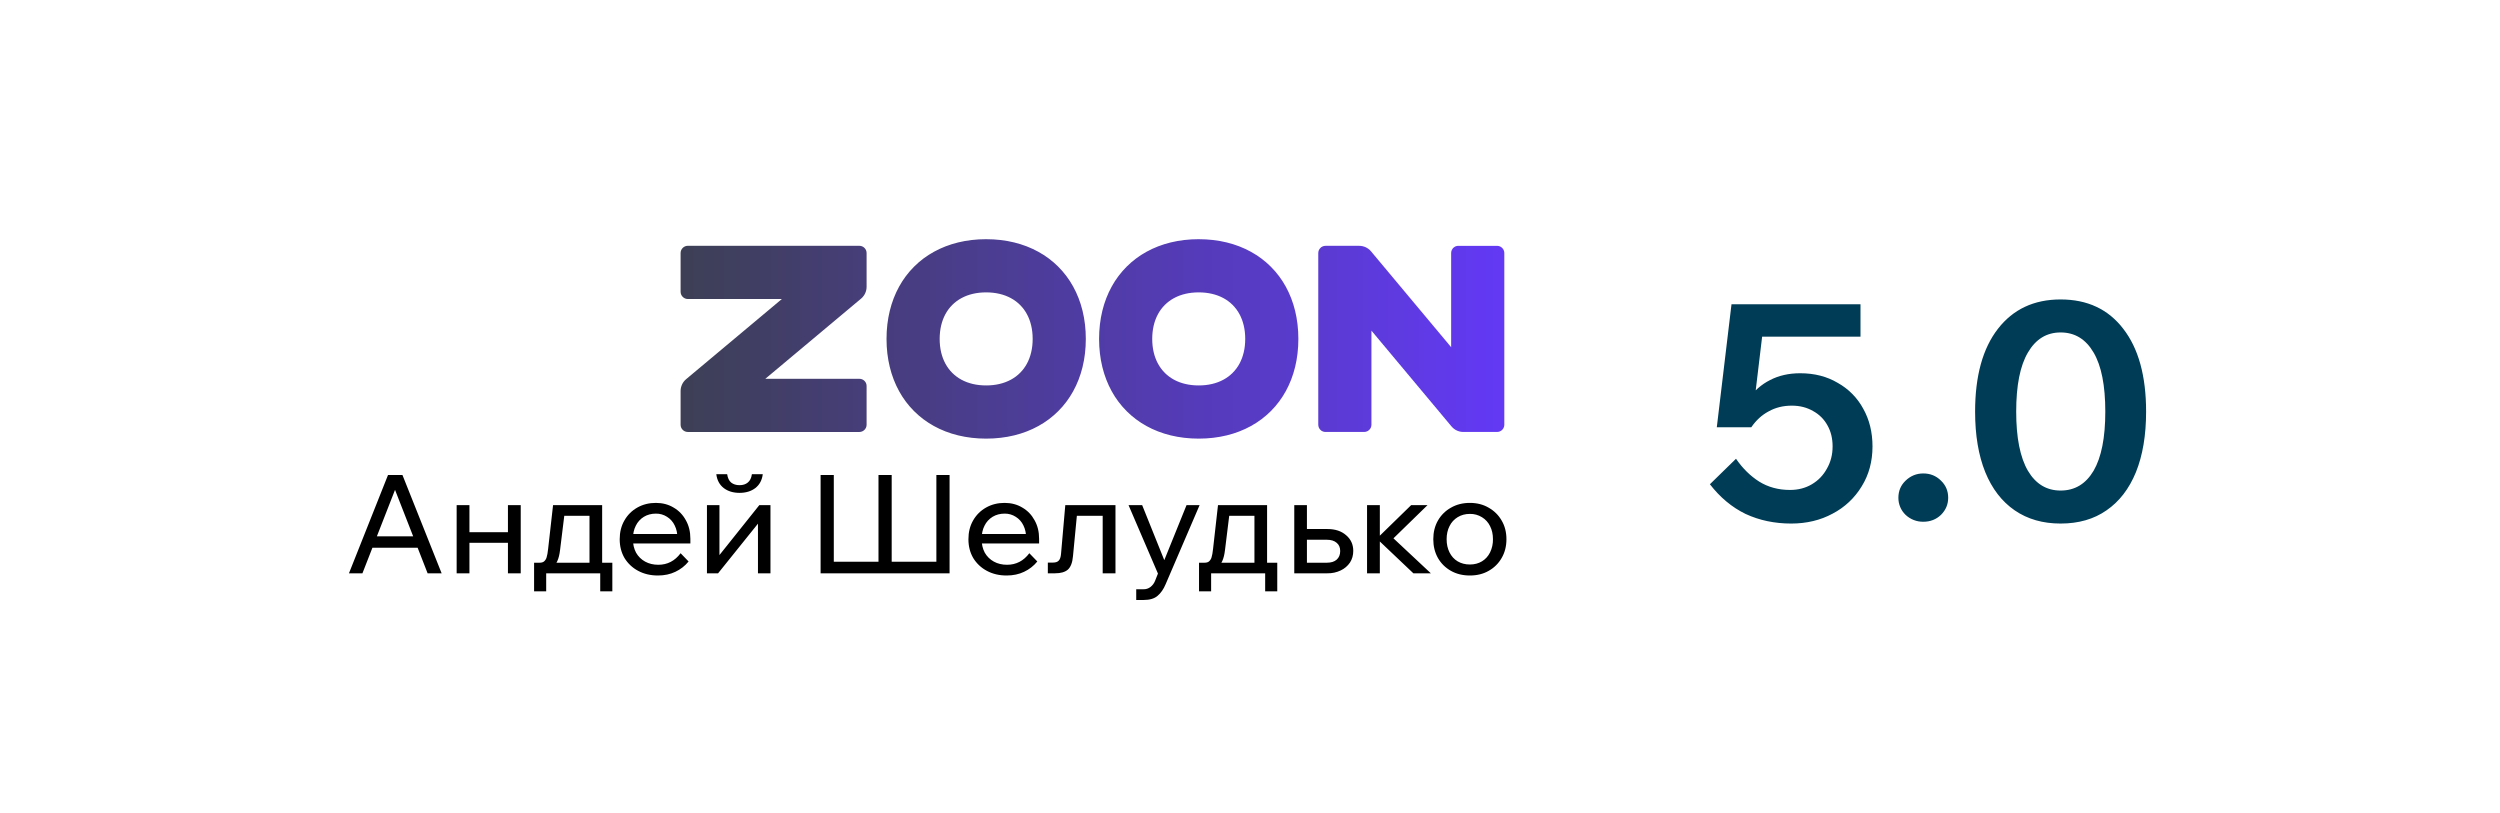
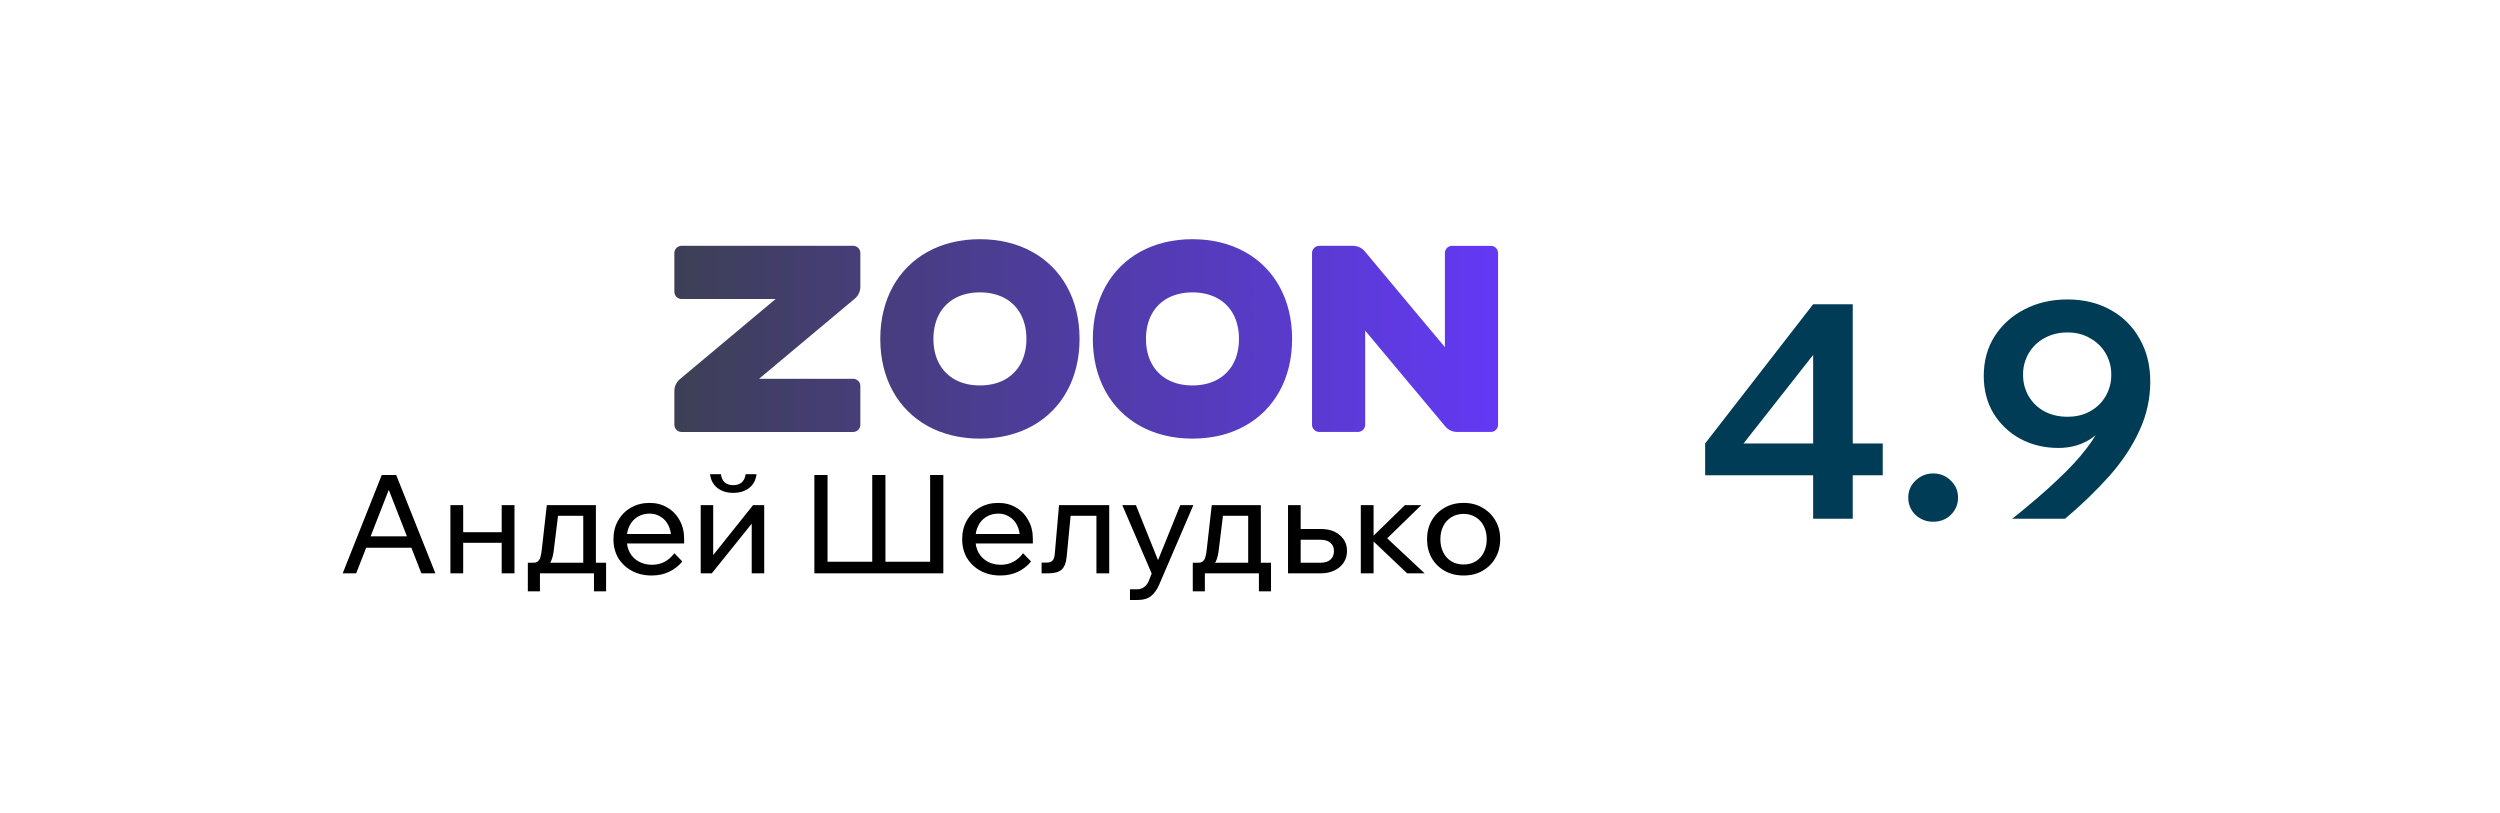
<svg xmlns="http://www.w3.org/2000/svg" width="200" height="65" fill="none">
-   <path d="M55.027 19.664h13.722c.32 0 .579.26.579.579v2.7c0 .36-.156.7-.428.936l-7.673 6.424h7.522c.32 0 .579.255.579.575v3.1c0 .32-.26.58-.579.58H55.027a.579.579 0 0 1-.579-.58v-2.696c0-.36.156-.7.428-.936l7.673-6.424h-7.522a.584.584 0 0 1-.579-.585v-3.094c0-.32.26-.58.579-.58Zm23.866-.528c1.587 0 3.001.357 4.182 1.01a7.032 7.032 0 0 1 2.78 2.781c.653 1.182 1.01 2.598 1.01 4.186s-.357 3.003-1.01 4.185a7.031 7.031 0 0 1-2.78 2.782c-1.18.653-2.595 1.01-4.182 1.01-1.586 0-3.001-.357-4.182-1.01a7.032 7.032 0 0 1-2.78-2.782c-.652-1.182-1.009-2.597-1.009-4.185 0-1.588.357-3.004 1.009-4.186a7.033 7.033 0 0 1 2.78-2.782c1.181-.652 2.596-1.01 4.182-1.01Zm0 4.254c-.759 0-1.425.16-1.976.459a3.145 3.145 0 0 0-1.285 1.286c-.298.551-.459 1.218-.459 1.978s.16 1.426.459 1.977c.298.552.734.988 1.285 1.287.55.298 1.217.458 1.976.458.76 0 1.425-.16 1.977-.459a3.145 3.145 0 0 0 1.285-1.286c.298-.551.458-1.218.458-1.977 0-.76-.16-1.427-.458-1.978a3.145 3.145 0 0 0-1.285-1.286c-.552-.298-1.218-.459-1.977-.459Zm17.005-4.254c1.587 0 3.002.357 4.182 1.01a7.034 7.034 0 0 1 2.781 2.781c.652 1.182 1.008 2.598 1.008 4.186s-.356 3.003-1.008 4.185a7.033 7.033 0 0 1-2.781 2.782c-1.18.653-2.595 1.01-4.182 1.01-1.586 0-3-.357-4.182-1.01a7.032 7.032 0 0 1-2.78-2.782c-.652-1.182-1.009-2.597-1.009-4.185 0-1.588.357-3.004 1.009-4.186a7.033 7.033 0 0 1 2.78-2.782c1.181-.652 2.596-1.01 4.182-1.01Zm0 4.254c-.759 0-1.425.16-1.976.459a3.146 3.146 0 0 0-1.285 1.286c-.298.551-.459 1.218-.459 1.978s.16 1.426.459 1.977c.298.552.734.988 1.285 1.287.551.298 1.217.458 1.976.458.76 0 1.426-.16 1.977-.459a3.145 3.145 0 0 0 1.285-1.286c.298-.551.458-1.218.458-1.977 0-.76-.16-1.427-.458-1.978a3.145 3.145 0 0 0-1.285-1.286c-.551-.298-1.218-.459-1.977-.459Zm24.447-3.145v13.733c0 .32-.259.579-.579.579h-2.696c-.36 0-.7-.156-.936-.428l-6.419-7.678v7.527c0 .32-.265.579-.585.579h-3.089a.579.579 0 0 1-.579-.58V20.246c0-.32.259-.58.579-.58h2.696c.36 0 .7.157.935.429l6.42 7.68v-7.53c0-.319.254-.578.574-.578h3.1c.32 0 .579.259.579.579Z" fill="url(#a)" />
-   <path d="M33.791 43.818h-4.4v-.913h4.4v.913Zm1.54 2.046h-1.122l-2.805-7.183h.396l-2.805 7.183h-1.078L31.041 38h1.155l3.135 7.865Zm5.304 0v-5.456h1.023v5.456h-1.023Zm-4.103 0v-5.456h1.023v5.456h-1.023Zm.495-2.442v-.847h4.18v.847h-4.18Zm5.942 2.068v-.473h.198c.154 0 .271-.033.352-.099a.66.66 0 0 0 .21-.33c.05-.161.09-.385.12-.67l.396-3.51h3.927v4.95H47.16v-4.763l.715.671H44.41l.814-.67-.418 3.398c-.044.374-.117.671-.22.891a.913.913 0 0 1-.429.462c-.19.096-.45.143-.78.143h-.408Zm-.242 1.815v-2.288h6.26v2.288h-.969v-2.09l.638.65H43.31l.385-.65v2.09h-.968Zm11.722-3.047.638.66a2.992 2.992 0 0 1-1.056.825c-.41.198-.876.297-1.397.297-.594 0-1.122-.124-1.584-.374a2.816 2.816 0 0 1-1.089-1.023c-.257-.44-.385-.942-.385-1.507 0-.564.125-1.063.374-1.496.25-.44.594-.784 1.034-1.034.44-.25.935-.374 1.485-.374.535 0 1.008.125 1.42.374.417.242.743.58.978 1.012.242.426.363.92.363 1.485v.066h-1.034v-.099c0-.396-.073-.74-.22-1.034a1.623 1.623 0 0 0-.616-.693 1.585 1.585 0 0 0-.89-.253c-.36 0-.68.085-.958.253a1.705 1.705 0 0 0-.649.715c-.154.3-.23.657-.23 1.067 0 .41.083.774.252 1.09.176.307.418.546.726.714.308.169.66.253 1.056.253.726 0 1.32-.308 1.782-.924Zm.781-.78h-4.895v-.76h4.72l.175.385v.374Zm1.326 2.386v-5.456h1v4.114l-.076-.022 3.267-4.092h.89v5.456h-1V41.75l.088.033-3.278 4.081h-.891Zm2.607-6.435c-.506 0-.928-.128-1.265-.385-.338-.264-.536-.634-.594-1.11h.869c.044.307.15.53.319.67.176.14.4.21.67.21.272 0 .492-.07.66-.21.177-.14.287-.363.33-.67h.87c-.059.476-.257.846-.594 1.11-.338.257-.76.385-1.265.385Zm6.485 6.435V38h1.056v7.645l-.594-.704h4.587l-.418.704V38h1.056v7.645l-.418-.704h4.587l-.594.704V38h1.056v7.865H65.648Zm16.699-1.606.638.66a2.992 2.992 0 0 1-1.056.825c-.411.198-.877.297-1.398.297-.594 0-1.122-.124-1.584-.374a2.816 2.816 0 0 1-1.088-1.023c-.257-.44-.385-.942-.385-1.507 0-.564.124-1.063.373-1.496.25-.44.595-.784 1.035-1.034.44-.25.934-.374 1.484-.374.536 0 1.009.125 1.42.374.418.242.744.58.978 1.012.243.426.364.92.364 1.485v.066h-1.034v-.099c0-.396-.074-.74-.22-1.034a1.623 1.623 0 0 0-.617-.693 1.585 1.585 0 0 0-.89-.253c-.36 0-.679.085-.958.253a1.705 1.705 0 0 0-.649.715c-.154.3-.23.657-.23 1.067 0 .41.084.774.252 1.09.177.307.419.546.727.714.308.169.66.253 1.055.253.727 0 1.32-.308 1.783-.924Zm.78-.78h-4.894v-.76h4.718l.177.385v.374Zm.7 2.386v-.858h.417c.206 0 .356-.051.451-.154.103-.102.165-.282.187-.539l.341-3.905h4.015v5.456h-1.023v-5.269l.726.671h-3.52l.792-.67-.374 3.893c-.044.514-.18.873-.407 1.078-.227.198-.568.297-1.023.297h-.583Zm11.097-5.456h1.045l-2.717 6.325c-.168.404-.385.715-.649.935-.256.22-.627.33-1.11.33h-.595v-.858h.572a.87.87 0 0 0 .561-.176 1.15 1.15 0 0 0 .374-.495l.231-.583-2.354-5.478h1.09l1.968 4.895h-.396l1.98-4.895Zm1.24 5.082v-.473h.198c.154 0 .272-.033.352-.099a.66.66 0 0 0 .21-.33c.05-.161.091-.385.12-.67l.396-3.51h3.927v4.95h-1.012v-4.763l.715.671h-3.465l.814-.67-.418 3.398c-.044.374-.117.671-.22.891a.913.913 0 0 1-.429.462c-.19.096-.45.143-.78.143h-.408Zm-.242 1.815v-2.288h6.259v2.288h-.968v-2.09l.638.65h-5.346l.385-.65v2.09h-.968Zm7.62-1.44v-5.457h1.012v5.302l-.671-.693h2.266c.337 0 .598-.08.781-.242.191-.168.286-.4.286-.693 0-.286-.095-.506-.286-.66-.183-.161-.444-.242-.781-.242h-2.101v-.858h2.145c.623 0 1.122.165 1.496.495.381.323.572.74.572 1.254 0 .352-.088.664-.264.935a1.827 1.827 0 0 1-.737.627 2.357 2.357 0 0 1-1.067.231h-2.651Zm9.529 0-2.981-2.828h.11l2.695-2.629h1.309l-2.926 2.85-.209-.573 3.399 3.18h-1.397Zm-3.707 0v-5.457h1.023v5.456h-1.023Zm8.225.175c-.572 0-1.078-.124-1.518-.374-.44-.25-.785-.59-1.034-1.023-.249-.44-.374-.942-.374-1.507 0-.564.125-1.063.374-1.496a2.714 2.714 0 0 1 1.034-1.023c.44-.256.946-.385 1.518-.385.572 0 1.074.129 1.507.385.44.25.785.59 1.034 1.023.257.433.385.932.385 1.496 0 .565-.128 1.067-.385 1.507a2.715 2.715 0 0 1-1.034 1.023c-.433.25-.935.374-1.507.374Zm0-.88c.367 0 .689-.084.968-.253.279-.168.495-.407.649-.715a2.33 2.33 0 0 0 .231-1.056c0-.396-.077-.744-.231-1.045a1.703 1.703 0 0 0-.649-.715 1.774 1.774 0 0 0-.968-.264c-.367 0-.693.088-.979.264a1.703 1.703 0 0 0-.649.715c-.154.3-.231.65-.231 1.045 0 .396.077.748.231 1.056.154.308.37.547.649.715.286.169.612.253.979.253Z" fill="#000" />
-   <path d="M138.88 36.7c.528.768 1.144 1.376 1.848 1.824.72.448 1.544.672 2.472.672.656 0 1.24-.152 1.752-.456.512-.304.912-.72 1.2-1.248.304-.528.456-1.12.456-1.776 0-.64-.136-1.2-.408-1.68a2.852 2.852 0 0 0-1.152-1.152c-.496-.288-1.064-.432-1.704-.432-.688 0-1.304.152-1.848.456-.544.288-1.008.712-1.392 1.272l-1.08-.072a5.602 5.602 0 0 1 .864-2.208 4.622 4.622 0 0 1 1.704-1.488c.704-.368 1.512-.552 2.424-.552 1.136 0 2.136.256 3 .768a5.167 5.167 0 0 1 2.04 2.064c.496.88.744 1.888.744 3.024 0 1.2-.288 2.264-.864 3.192a5.893 5.893 0 0 1-2.328 2.184c-.976.528-2.08.792-3.312.792-1.328 0-2.544-.256-3.648-.768-1.088-.528-2.04-1.32-2.856-2.376l2.088-2.04Zm9.96-9.768h-9.12l1.44-1.584-1.056 8.832h-2.76l1.176-9.84h10.32v2.592Zm7.015 12.888c0 .528-.192.984-.576 1.368-.384.368-.856.552-1.416.552a2.022 2.022 0 0 1-1.416-.552 1.869 1.869 0 0 1-.576-1.368c0-.544.192-1 .576-1.368.4-.384.872-.576 1.416-.576.56 0 1.032.192 1.416.576.384.368.576.824.576 1.368Zm8.993 2.064c-1.424 0-2.648-.352-3.672-1.056-1.024-.704-1.808-1.72-2.352-3.048-.544-1.344-.816-2.96-.816-4.848 0-2.848.608-5.056 1.824-6.624 1.216-1.568 2.888-2.352 5.016-2.352 2.144 0 3.816.784 5.016 2.352 1.216 1.568 1.824 3.776 1.824 6.624 0 1.888-.272 3.504-.816 4.848-.544 1.328-1.328 2.344-2.352 3.048-1.008.704-2.232 1.056-3.672 1.056Zm0-2.64c1.136 0 2.016-.528 2.64-1.584.624-1.072.936-2.648.936-4.728 0-2.096-.312-3.672-.936-4.728-.624-1.072-1.504-1.608-2.64-1.608-1.12 0-1.992.536-2.616 1.608-.624 1.056-.936 2.632-.936 4.728 0 2.08.312 3.656.936 4.728.624 1.056 1.496 1.584 2.616 1.584Z" fill="#003C56" />
+   <path d="M54.527 19.664h13.722c.32 0 .579.26.579.579v2.7c0 .36-.156.7-.428.936l-7.673 6.424h7.522c.32 0 .579.255.579.575v3.1c0 .32-.26.58-.579.58H54.527a.579.579 0 0 1-.579-.58v-2.696c0-.36.156-.7.428-.936l7.673-6.424h-7.522a.584.584 0 0 1-.579-.585v-3.094c0-.32.26-.58.579-.58Zm23.866-.528c1.587 0 3.001.357 4.182 1.01a7.032 7.032 0 0 1 2.78 2.781c.653 1.182 1.01 2.598 1.01 4.186s-.357 3.003-1.01 4.185a7.031 7.031 0 0 1-2.78 2.782c-1.18.653-2.595 1.01-4.182 1.01-1.586 0-3.001-.357-4.182-1.01a7.032 7.032 0 0 1-2.78-2.782c-.652-1.182-1.009-2.597-1.009-4.185 0-1.588.357-3.004 1.009-4.186a7.033 7.033 0 0 1 2.78-2.782c1.181-.652 2.596-1.01 4.182-1.01Zm0 4.254c-.759 0-1.425.16-1.976.459a3.145 3.145 0 0 0-1.285 1.286c-.298.551-.459 1.218-.459 1.978s.16 1.426.459 1.977c.298.552.734.988 1.285 1.287.55.298 1.217.458 1.976.458.76 0 1.425-.16 1.977-.459a3.145 3.145 0 0 0 1.285-1.286c.298-.551.458-1.218.458-1.977 0-.76-.16-1.427-.458-1.978a3.145 3.145 0 0 0-1.285-1.286c-.552-.298-1.218-.459-1.977-.459Zm17.005-4.254c1.587 0 3.002.357 4.183 1.01a7.036 7.036 0 0 1 2.78 2.781c.652 1.182 1.008 2.598 1.008 4.186s-.356 3.003-1.008 4.185a7.035 7.035 0 0 1-2.78 2.782c-1.181.653-2.596 1.01-4.183 1.01-1.586 0-3-.357-4.182-1.01a7.032 7.032 0 0 1-2.78-2.782c-.652-1.182-1.009-2.597-1.009-4.185 0-1.588.357-3.004 1.009-4.186a7.033 7.033 0 0 1 2.78-2.782c1.181-.652 2.596-1.01 4.182-1.01Zm0 4.254c-.759 0-1.425.16-1.976.459a3.146 3.146 0 0 0-1.285 1.286c-.298.551-.459 1.218-.459 1.978s.16 1.426.459 1.977c.298.552.734.988 1.285 1.287.551.298 1.217.458 1.976.458.76 0 1.426-.16 1.977-.459a3.145 3.145 0 0 0 1.285-1.286c.298-.551.458-1.218.458-1.977 0-.76-.16-1.427-.458-1.978a3.145 3.145 0 0 0-1.285-1.286c-.551-.298-1.218-.459-1.977-.459Zm24.447-3.145v13.733c0 .32-.259.579-.579.579h-2.696c-.36 0-.7-.156-.936-.428l-6.419-7.678v7.527c0 .32-.265.579-.585.579h-3.089a.579.579 0 0 1-.579-.58V20.246c0-.32.259-.58.579-.58h2.696c.36 0 .7.157.935.429l6.42 7.68v-7.53c0-.319.254-.578.574-.578h3.1c.32 0 .579.259.579.579Z" fill="url(#a)" />
+   <path d="M33.291 43.818h-4.4v-.913h4.4v.913Zm1.54 2.046h-1.122l-2.805-7.183h.396l-2.805 7.183h-1.078L30.541 38h1.155l3.135 7.865Zm5.304 0v-5.456h1.023v5.456h-1.023Zm-4.103 0v-5.456h1.023v5.456h-1.023Zm.495-2.442v-.847h4.18v.847h-4.18Zm5.942 2.068v-.473h.198c.154 0 .271-.033.352-.099a.66.66 0 0 0 .21-.33c.05-.161.09-.385.12-.67l.396-3.51h3.927v4.95H46.66v-4.763l.715.671H43.91l.814-.67-.418 3.398c-.044.374-.117.671-.22.891a.913.913 0 0 1-.429.462c-.19.096-.45.143-.78.143h-.408Zm-.242 1.815v-2.288h6.26v2.288h-.969v-2.09l.638.65H42.81l.385-.65v2.09h-.968Zm11.722-3.047.638.66a2.992 2.992 0 0 1-1.056.825c-.41.198-.876.297-1.397.297-.594 0-1.122-.124-1.584-.374a2.816 2.816 0 0 1-1.089-1.023c-.257-.44-.385-.942-.385-1.507 0-.564.125-1.063.374-1.496.25-.44.594-.784 1.034-1.034.44-.25.935-.374 1.485-.374.535 0 1.008.125 1.42.374.417.242.743.58.978 1.012.242.426.363.92.363 1.485v.066h-1.034v-.099c0-.396-.073-.74-.22-1.034a1.623 1.623 0 0 0-.616-.693 1.585 1.585 0 0 0-.89-.253c-.36 0-.68.085-.958.253a1.705 1.705 0 0 0-.649.715c-.154.3-.23.657-.23 1.067 0 .41.083.774.252 1.09.176.307.418.546.726.714.308.169.66.253 1.056.253.726 0 1.32-.308 1.782-.924Zm.781-.78h-4.895v-.76h4.72l.175.385v.374Zm1.326 2.386v-5.456h1v4.114l-.076-.022 3.267-4.092h.89v5.456h-1V41.75l.088.033-3.278 4.081h-.891Zm2.607-6.435c-.506 0-.928-.128-1.265-.385-.338-.264-.536-.634-.594-1.11h.869c.044.307.15.53.319.67.176.14.4.21.67.21.272 0 .492-.07.66-.21.177-.14.287-.363.33-.67h.87c-.059.476-.257.846-.594 1.11-.338.257-.76.385-1.265.385Zm6.485 6.435V38h1.056v7.645l-.594-.704h4.587l-.418.704V38h1.056v7.645l-.418-.704h4.587l-.594.704V38h1.056v7.865H65.148Zm16.699-1.606.638.66a2.992 2.992 0 0 1-1.056.825c-.411.198-.877.297-1.398.297-.594 0-1.122-.124-1.584-.374a2.816 2.816 0 0 1-1.088-1.023c-.257-.44-.385-.942-.385-1.507 0-.564.124-1.063.373-1.496.25-.44.595-.784 1.035-1.034.44-.25.934-.374 1.484-.374.536 0 1.009.125 1.42.374.418.242.744.58.978 1.012.243.426.364.92.364 1.485v.066h-1.034v-.099c0-.396-.074-.74-.22-1.034a1.623 1.623 0 0 0-.617-.693 1.585 1.585 0 0 0-.89-.253c-.36 0-.679.085-.958.253a1.705 1.705 0 0 0-.649.715c-.154.3-.23.657-.23 1.067 0 .41.084.774.252 1.09.177.307.419.546.727.714.308.169.66.253 1.055.253.727 0 1.32-.308 1.783-.924Zm.78-.78h-4.894v-.76h4.718l.177.385v.374Zm.7 2.386v-.858h.417c.206 0 .356-.051.451-.154.103-.102.165-.282.187-.539l.341-3.905h4.015v5.456h-1.023v-5.269l.726.671h-3.52l.792-.67-.374 3.893c-.044.514-.18.873-.407 1.078-.227.198-.568.297-1.023.297h-.583Zm11.097-5.456h1.045l-2.717 6.325c-.168.404-.385.715-.649.935-.256.22-.627.33-1.11.33h-.595v-.858h.572a.87.87 0 0 0 .561-.176 1.15 1.15 0 0 0 .374-.495l.231-.583-2.354-5.478h1.09l1.968 4.895h-.396l1.98-4.895Zm1.24 5.082v-.473h.198c.154 0 .272-.033.352-.099a.66.66 0 0 0 .21-.33c.05-.161.091-.385.12-.67l.396-3.51h3.927v4.95h-1.012v-4.763l.715.671h-3.465l.814-.67-.418 3.398c-.044.374-.117.671-.22.891a.913.913 0 0 1-.429.462c-.19.096-.45.143-.78.143h-.408Zm-.242 1.815v-2.288h6.259v2.288h-.968v-2.09l.638.65h-5.346l.385-.65v2.09h-.968Zm7.62-1.44v-5.457h1.012v5.302l-.671-.693h2.266c.337 0 .598-.08.781-.242.191-.168.286-.4.286-.693 0-.286-.095-.506-.286-.66-.183-.161-.444-.242-.781-.242h-2.101v-.858h2.145c.623 0 1.122.165 1.496.495.381.323.572.74.572 1.254 0 .352-.088.664-.264.935a1.827 1.827 0 0 1-.737.627 2.357 2.357 0 0 1-1.067.231h-2.651Zm9.529 0-2.981-2.828h.11l2.695-2.629h1.309l-2.926 2.85-.209-.573 3.399 3.18h-1.397Zm-3.707 0v-5.457h1.023v5.456h-1.023Zm8.225.175c-.572 0-1.078-.124-1.518-.374-.44-.25-.785-.59-1.034-1.023-.249-.44-.374-.942-.374-1.507 0-.564.125-1.063.374-1.496a2.714 2.714 0 0 1 1.034-1.023c.44-.256.946-.385 1.518-.385.572 0 1.074.129 1.507.385.44.25.785.59 1.034 1.023.257.433.385.932.385 1.496 0 .565-.128 1.067-.385 1.507a2.715 2.715 0 0 1-1.034 1.023c-.433.25-.935.374-1.507.374Zm0-.88c.367 0 .689-.084.968-.253.279-.168.495-.407.649-.715a2.33 2.33 0 0 0 .231-1.056c0-.396-.077-.744-.231-1.045a1.703 1.703 0 0 0-.649-.715 1.774 1.774 0 0 0-.968-.264c-.367 0-.693.088-.979.264a1.703 1.703 0 0 0-.649.715c-.154.3-.231.65-.231 1.045 0 .396.077.748.231 1.056.154.308.37.547.649.715.286.169.612.253.979.253Z" fill="#000" />
+   <path d="M148.22 41.5h-3.168v-3.48h-8.64v-2.544l8.64-11.136h3.168v11.136h2.4v2.544h-2.4v3.48Zm-3.168-13.104-5.568 7.08h5.568v-7.08Zm11.592 11.424c0 .528-.192.984-.576 1.368-.384.368-.856.552-1.416.552a2.022 2.022 0 0 1-1.416-.552 1.869 1.869 0 0 1-.576-1.368c0-.544.192-1 .576-1.368.4-.384.872-.576 1.416-.576.56 0 1.032.192 1.416.576.384.368.576.824.576 1.368Zm8.753-15.864c1.312 0 2.464.28 3.456.84a5.821 5.821 0 0 1 2.328 2.328c.56.976.84 2.112.84 3.408a9.23 9.23 0 0 1-.864 3.912c-.56 1.232-1.352 2.432-2.376 3.6a35.303 35.303 0 0 1-3.576 3.456h-4.224c1.44-1.152 2.64-2.184 3.6-3.096.976-.912 1.76-1.76 2.352-2.544.608-.784 1.056-1.544 1.344-2.28l.384.12a4.844 4.844 0 0 1-1.656 1.56c-.688.384-1.464.576-2.328.576-1.136 0-2.16-.248-3.072-.744a5.687 5.687 0 0 1-2.136-2.04c-.512-.864-.768-1.856-.768-2.976 0-1.2.288-2.256.864-3.168a6.025 6.025 0 0 1 2.4-2.16c1.008-.528 2.152-.792 3.432-.792Zm0 2.64c-.688 0-1.304.152-1.848.456a3.214 3.214 0 0 0-1.248 1.2 3.32 3.32 0 0 0-.456 1.728c0 .64.152 1.216.456 1.728.304.512.72.912 1.248 1.2.544.288 1.16.432 1.848.432.688 0 1.288-.144 1.8-.432a3.214 3.214 0 0 0 1.248-1.2 3.32 3.32 0 0 0 .456-1.728 3.32 3.32 0 0 0-.456-1.728 3.214 3.214 0 0 0-1.248-1.2c-.512-.304-1.112-.456-1.8-.456Z" fill="#003C56" />
  <defs>
-     <linearGradient id="a" x1="120.343" y1="35.621" x2="54.448" y2="35.621" gradientUnits="userSpaceOnUse">
+     <linearGradient id="a" x1="119.843" y1="35.621" x2="53.948" y2="35.621" gradientUnits="userSpaceOnUse">
      <stop stop-color="#6339F5" />
      <stop offset="1" stop-color="#3D3F55" />
    </linearGradient>
  </defs>
</svg>
